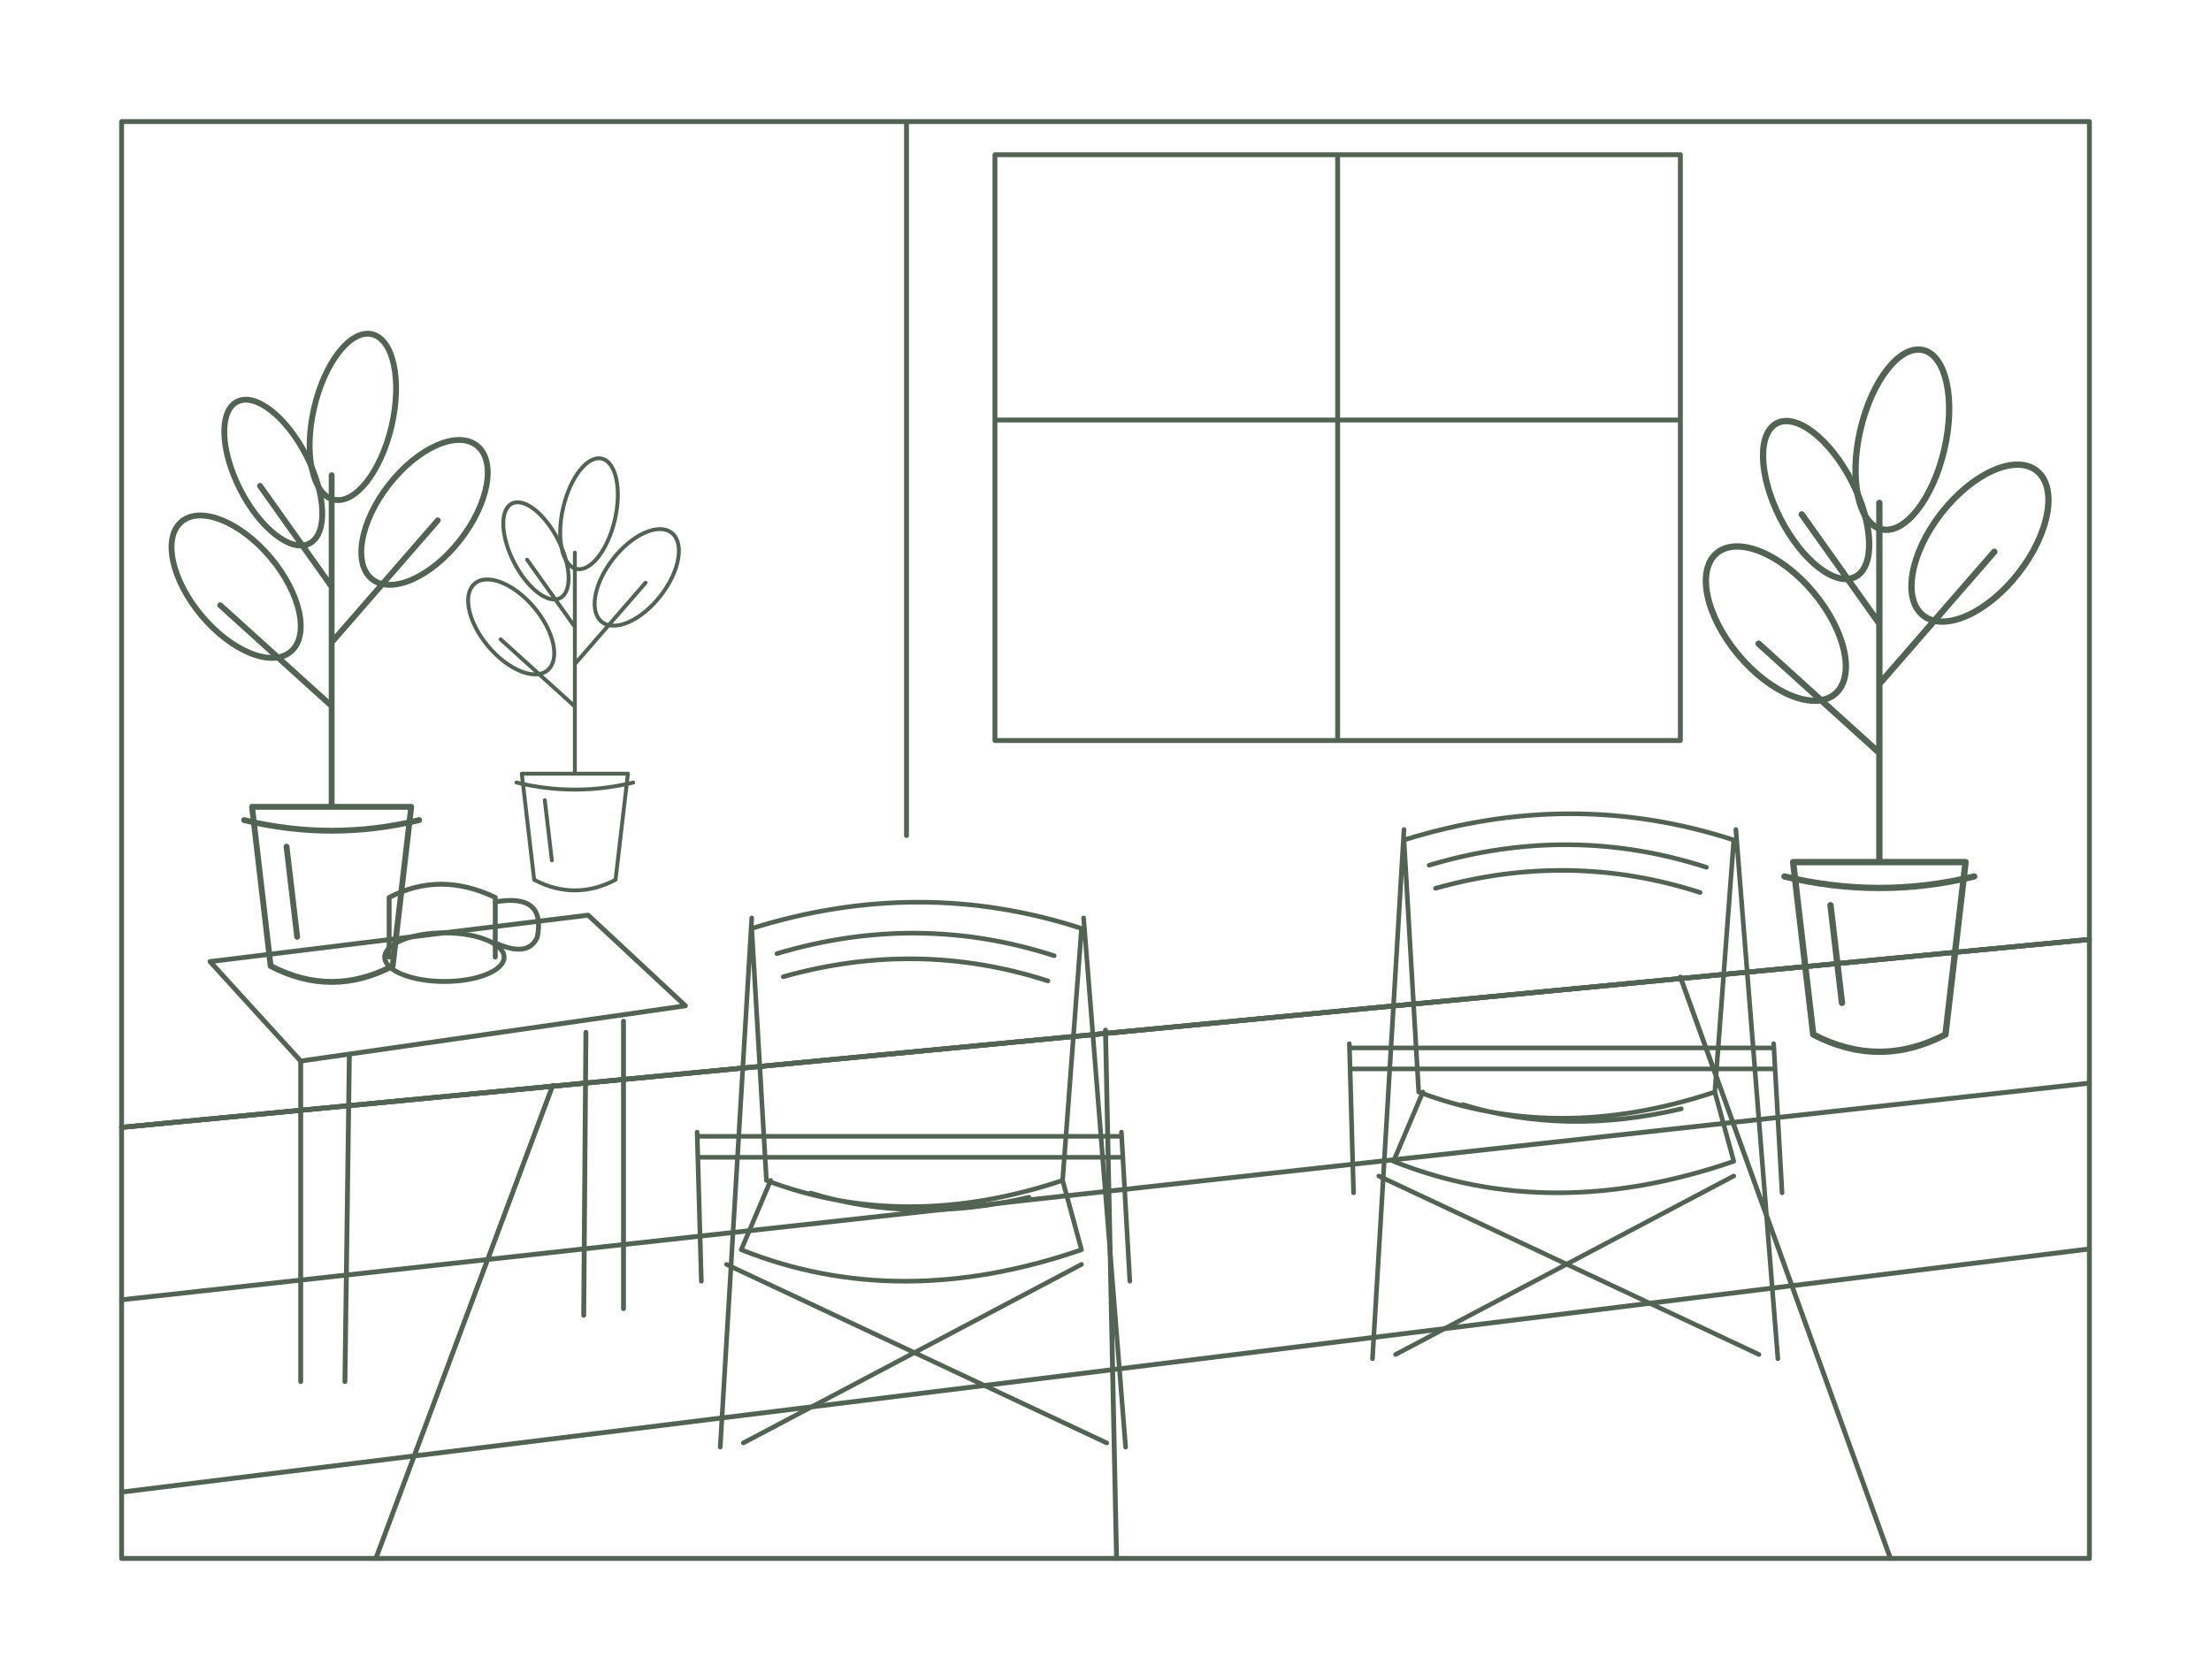
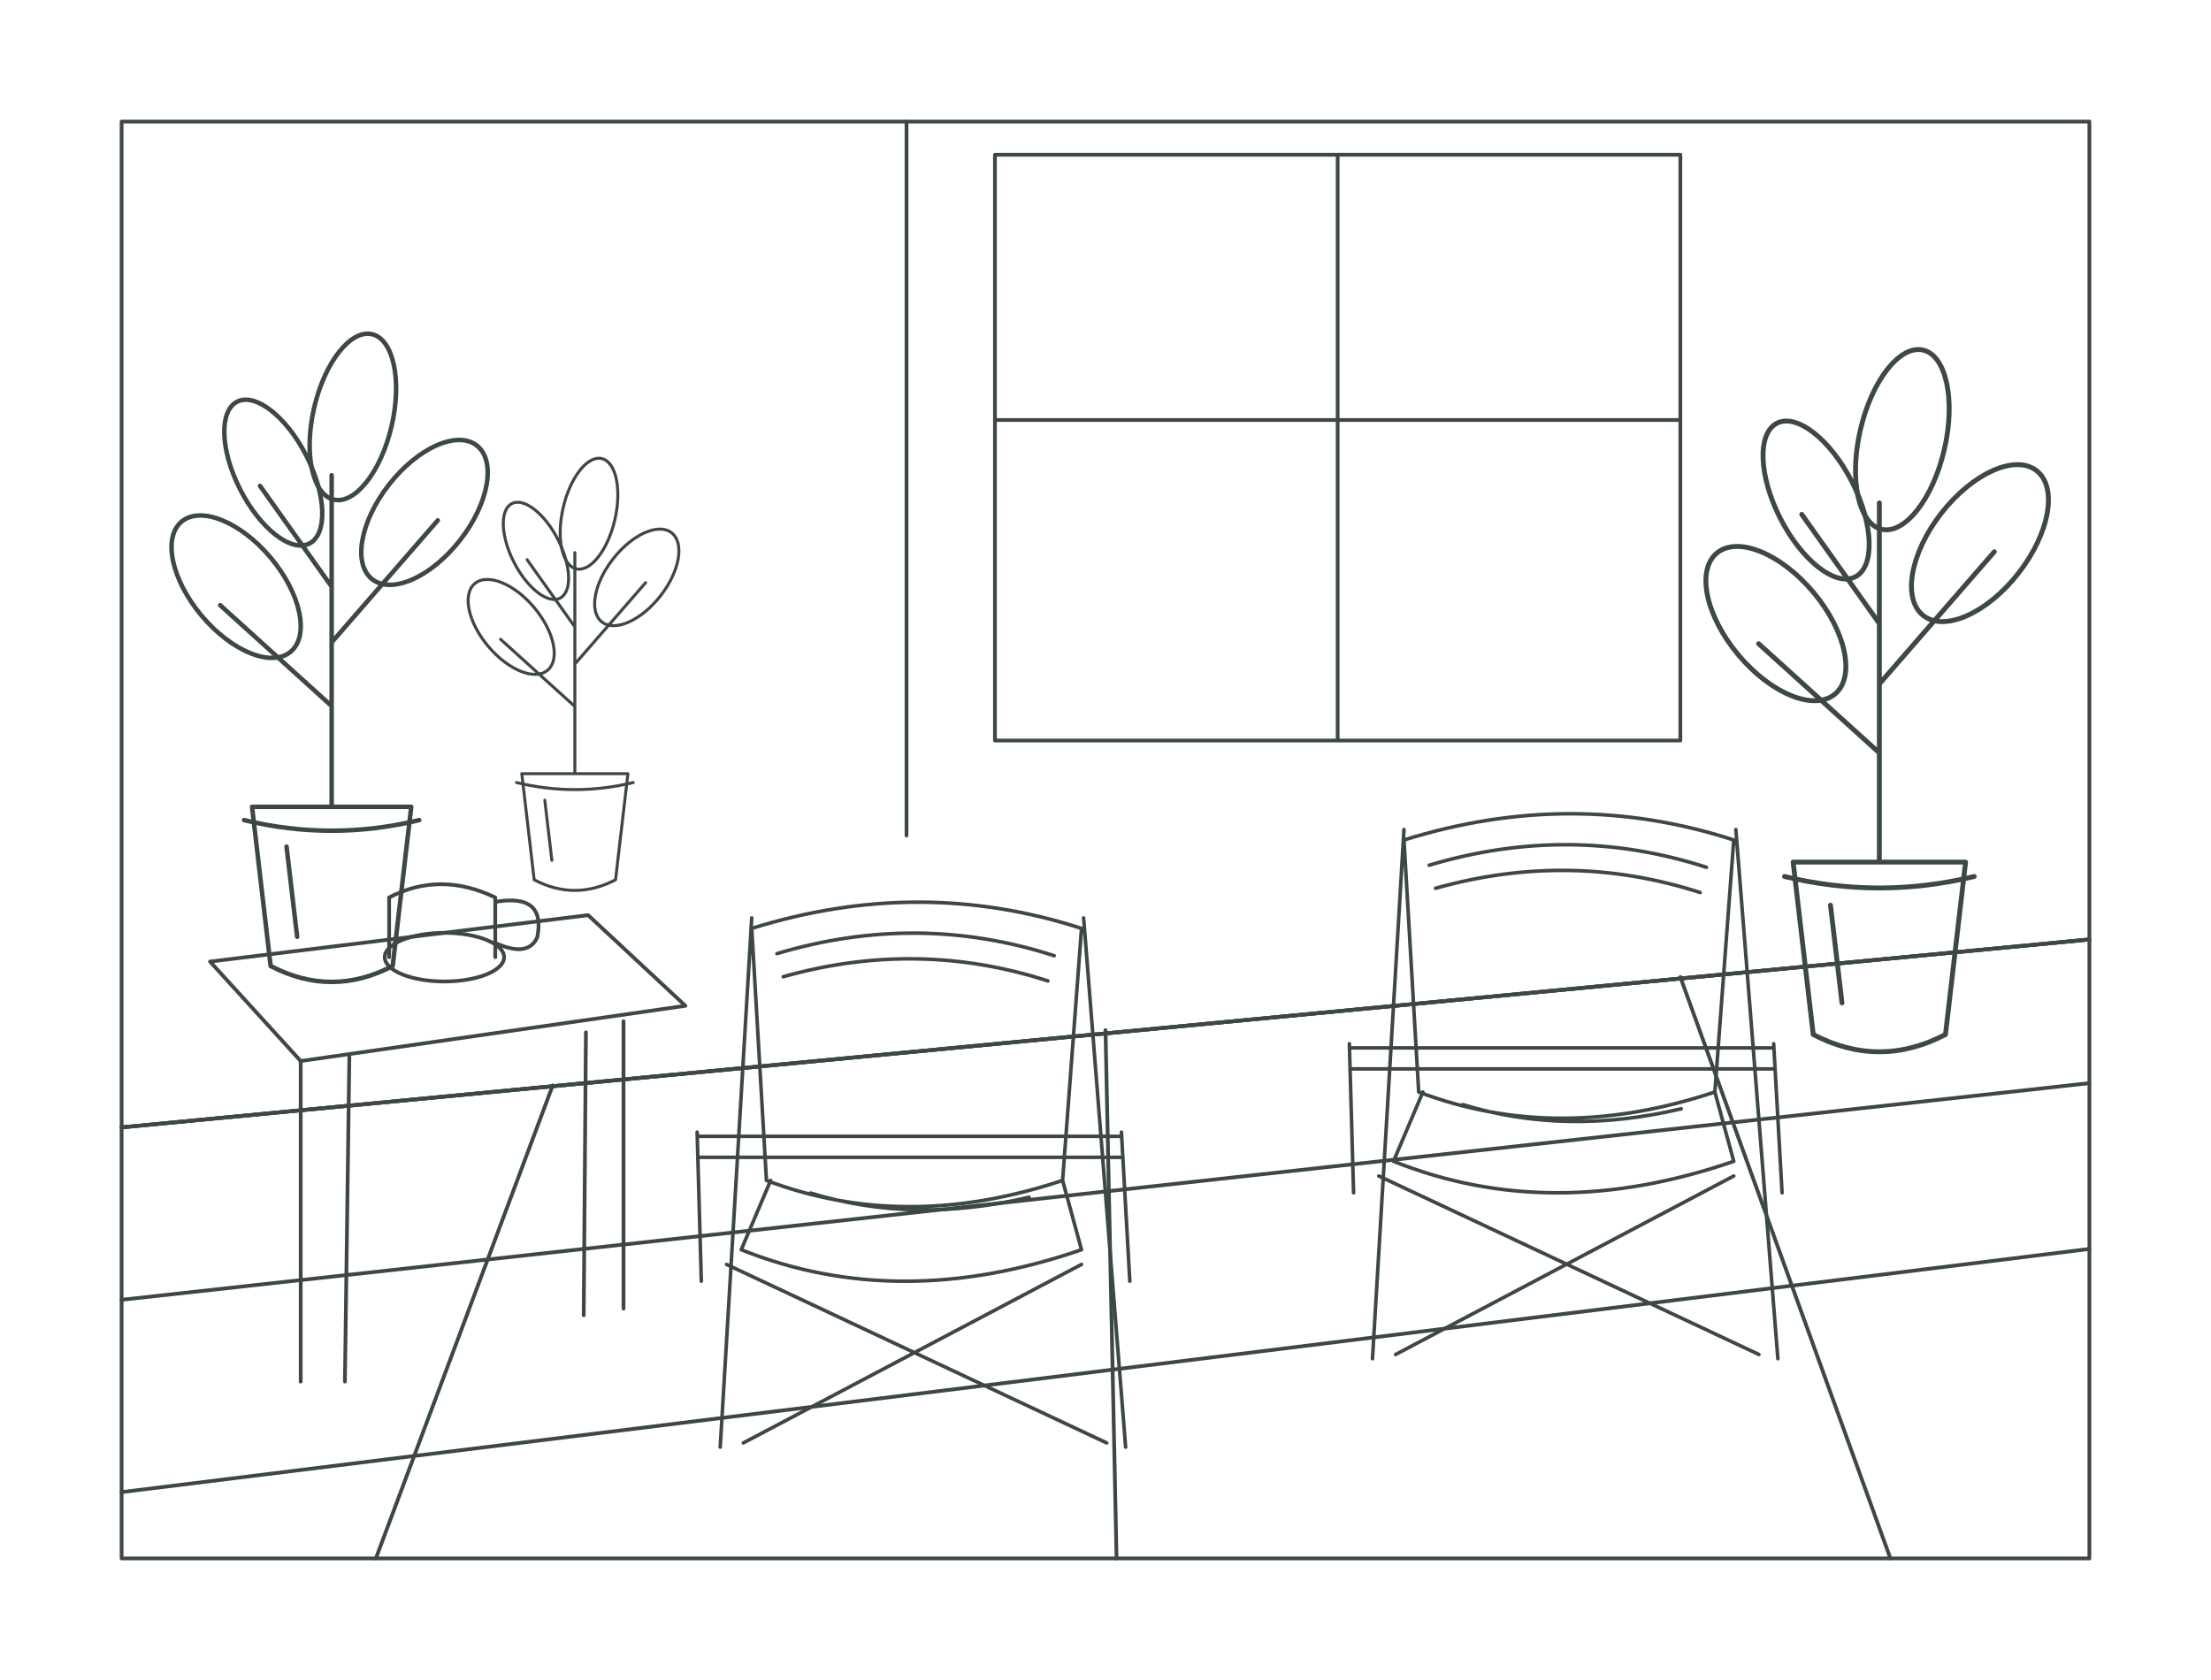
<svg xmlns="http://www.w3.org/2000/svg" width="1000" height="760" viewBox="0 0 1000 760">
-   <g fill="none" stroke="#526253" stroke-width="2.2" stroke-linecap="round" stroke-linejoin="round">
-     <path d="M55 55H945V425L55 510Z" />
-     <path d="M55 510L945 425V705H55Z" />
-     <g transform="translate(150 365) scale(1.2)">
-       <path d="M-30 0H30L23 60Q0 72 -23 60Z M0 0V-125 M0-38L-42-76 M0-62L40-108 M0-83L-27-121" />
-       <ellipse cx="-36" cy="-83" rx="17" ry="32" transform="rotate(-40 -36 -83)" />
-       <ellipse cx="35" cy="-111" rx="17" ry="32" transform="rotate(38 35 -111)" />
-       <ellipse cx="-22" cy="-126" rx="14" ry="30" transform="rotate(-27 -22 -126)" />
-       <ellipse cx="8" cy="-147" rx="15" ry="32" transform="rotate(13 8 -147)" />
-       <path d="M-33 5Q0 13 33 5 M-17 15L-13 49" />
+   <g fill="none" stroke="#3d4842" stroke-linecap="round" stroke-linejoin="round">
+     <g stroke-width="1.7">
+       <path d="M55 55H945V425L55 510Z" />
+       <path d="M55 510L945 425V705H55Z" />
+       <g transform="translate(150 365) scale(1.2)">
+         <path d="M-30 0H30L23 60Q0 72 -23 60Z M0 0V-125 M0-38L-42-76 M0-62L40-108 M0-83L-27-121" />
+         <ellipse cx="-36" cy="-83" rx="17" ry="32" transform="rotate(-40 -36 -83)" />
+         <ellipse cx="35" cy="-111" rx="17" ry="32" transform="rotate(38 35 -111)" />
+         <ellipse cx="-22" cy="-126" rx="14" ry="30" transform="rotate(-27 -22 -126)" />
+         <ellipse cx="8" cy="-147" rx="15" ry="32" transform="rotate(13 8 -147)" />
+         <path d="M-33 5Q0 13 33 5 M-17 15L-13 49" />
+       </g>
+       <g transform="translate(260 350) scale(0.8)">
+         <path d="M-30 0H30L23 60Q0 72 -23 60Z M0 0V-125 M0-38L-42-76 M0-62L40-108 M0-83L-27-121" />
+         <ellipse cx="-36" cy="-83" rx="17" ry="32" transform="rotate(-40 -36 -83)" />
+         <ellipse cx="35" cy="-111" rx="17" ry="32" transform="rotate(38 35 -111)" />
+         <ellipse cx="-22" cy="-126" rx="14" ry="30" transform="rotate(-27 -22 -126)" />
+         <ellipse cx="8" cy="-147" rx="15" ry="32" transform="rotate(13 8 -147)" />
+         <path d="M-33 5Q0 13 33 5 M-17 15L-13 49" />
+       </g>
+       <g transform="translate(850 390) scale(1.3)">
+         <path d="M-30 0H30L23 60Q0 72 -23 60Z M0 0V-125 M0-38L-42-76 M0-62L40-108 M0-83L-27-121" />
+         <ellipse cx="-36" cy="-83" rx="17" ry="32" transform="rotate(-40 -36 -83)" />
+         <ellipse cx="35" cy="-111" rx="17" ry="32" transform="rotate(38 35 -111)" />
+         <ellipse cx="-22" cy="-126" rx="14" ry="30" transform="rotate(-27 -22 -126)" />
+         <ellipse cx="8" cy="-147" rx="15" ry="32" transform="rotate(13 8 -147)" />
+         <path d="M-33 5Q0 13 33 5 M-17 15L-13 49" />
+       </g>
+       <g transform="translate(340 420) scale(0.95)">
+         <path d="M0 0Q80-25 157 0L148 120Q73 145 7 120Z M9 120L-5 153Q70 183 157 153L148 120 M0-5L-15 247 M158-5L178 247 M-25 99L176 99 M-25 109L176 109 M-12 160L169 245 M157 160L-4 245 M-26 97L-24 168 M176 97L180 168 M12 12Q79-8 144 13 M15 23Q79 5 141 25 M28 126Q77 141 132 128" />
+       </g>
+       <g transform="translate(635 380) scale(0.95)">
+         <path d="M0 0Q80-25 157 0L148 120Q73 145 7 120Z M9 120L-5 153Q70 183 157 153L148 120 M0-5L-15 247 M158-5L178 247 M-25 99L176 99 M-25 109L176 109 M-12 160L169 245 M157 160L-4 245 M-26 97L-24 168 M176 97L180 168 M12 12Q79-8 144 13 M15 23Q79 5 141 25 M28 126Q77 141 132 128" />
+       </g>
+       <path d="M95 435L266 414L310 455L136 480Z M136 480V625 M282 462V592 M158 478L156 625 M265 467L264 595" />
+       <path d="M55 510L945 425 M410 55V378 M450 70H760V335H450Z M605 70V335 M450 190H760 M55 588L945 490 M55 675L945 565 M250 491L170 705 M500 466L505 705 M760 442L855 705" />
+       <ellipse cx="201" cy="433" rx="27" ry="11" />
+       <path d="M176 433V406Q199 394 224 406V433 M224 408Q247 404 243 424Q239 433 225 427" />
    </g>
-     <g transform="translate(260 350) scale(0.8)">
-       <path d="M-30 0H30L23 60Q0 72 -23 60Z M0 0V-125 M0-38L-42-76 M0-62L40-108 M0-83L-27-121" />
-       <ellipse cx="-36" cy="-83" rx="17" ry="32" transform="rotate(-40 -36 -83)" />
-       <ellipse cx="35" cy="-111" rx="17" ry="32" transform="rotate(38 35 -111)" />
-       <ellipse cx="-22" cy="-126" rx="14" ry="30" transform="rotate(-27 -22 -126)" />
-       <ellipse cx="8" cy="-147" rx="15" ry="32" transform="rotate(13 8 -147)" />
-       <path d="M-33 5Q0 13 33 5 M-17 15L-13 49" />
-     </g>
-     <g transform="translate(850 390) scale(1.3)">
-       <path d="M-30 0H30L23 60Q0 72 -23 60Z M0 0V-125 M0-38L-42-76 M0-62L40-108 M0-83L-27-121" />
-       <ellipse cx="-36" cy="-83" rx="17" ry="32" transform="rotate(-40 -36 -83)" />
-       <ellipse cx="35" cy="-111" rx="17" ry="32" transform="rotate(38 35 -111)" />
-       <ellipse cx="-22" cy="-126" rx="14" ry="30" transform="rotate(-27 -22 -126)" />
-       <ellipse cx="8" cy="-147" rx="15" ry="32" transform="rotate(13 8 -147)" />
-       <path d="M-33 5Q0 13 33 5 M-17 15L-13 49" />
-     </g>
-     <g transform="translate(340 420) scale(0.95)">
-       <path d="M0 0Q80-25 157 0L148 120Q73 145 7 120Z M9 120L-5 153Q70 183 157 153L148 120 M0-5L-15 247 M158-5L178 247 M-25 99L176 99 M-25 109L176 109 M-12 160L169 245 M157 160L-4 245 M-26 97L-24 168 M176 97L180 168 M12 12Q79-8 144 13 M15 23Q79 5 141 25 M28 126Q77 141 132 128" />
-     </g>
-     <g transform="translate(635 380) scale(0.95)">
-       <path d="M0 0Q80-25 157 0L148 120Q73 145 7 120Z M9 120L-5 153Q70 183 157 153L148 120 M0-5L-15 247 M158-5L178 247 M-25 99L176 99 M-25 109L176 109 M-12 160L169 245 M157 160L-4 245 M-26 97L-24 168 M176 97L180 168 M12 12Q79-8 144 13 M15 23Q79 5 141 25 M28 126Q77 141 132 128" />
-     </g>
-     <path d="M95 435L266 414L310 455L136 480Z M136 480V625 M282 462V592 M158 478L156 625 M265 467L264 595" />
-     <path d="M55 510L945 425 M410 55V378 M450 70H760V335H450Z M605 70V335 M450 190H760 M55 588L945 490 M55 675L945 565 M250 491L170 705 M500 466L505 705 M760 442L855 705" />
-     <ellipse cx="201" cy="433" rx="27" ry="11" />
-     <path d="M176 433V406Q199 394 224 406V433 M224 408Q247 404 243 424Q239 433 225 427" />
  </g>
</svg>
